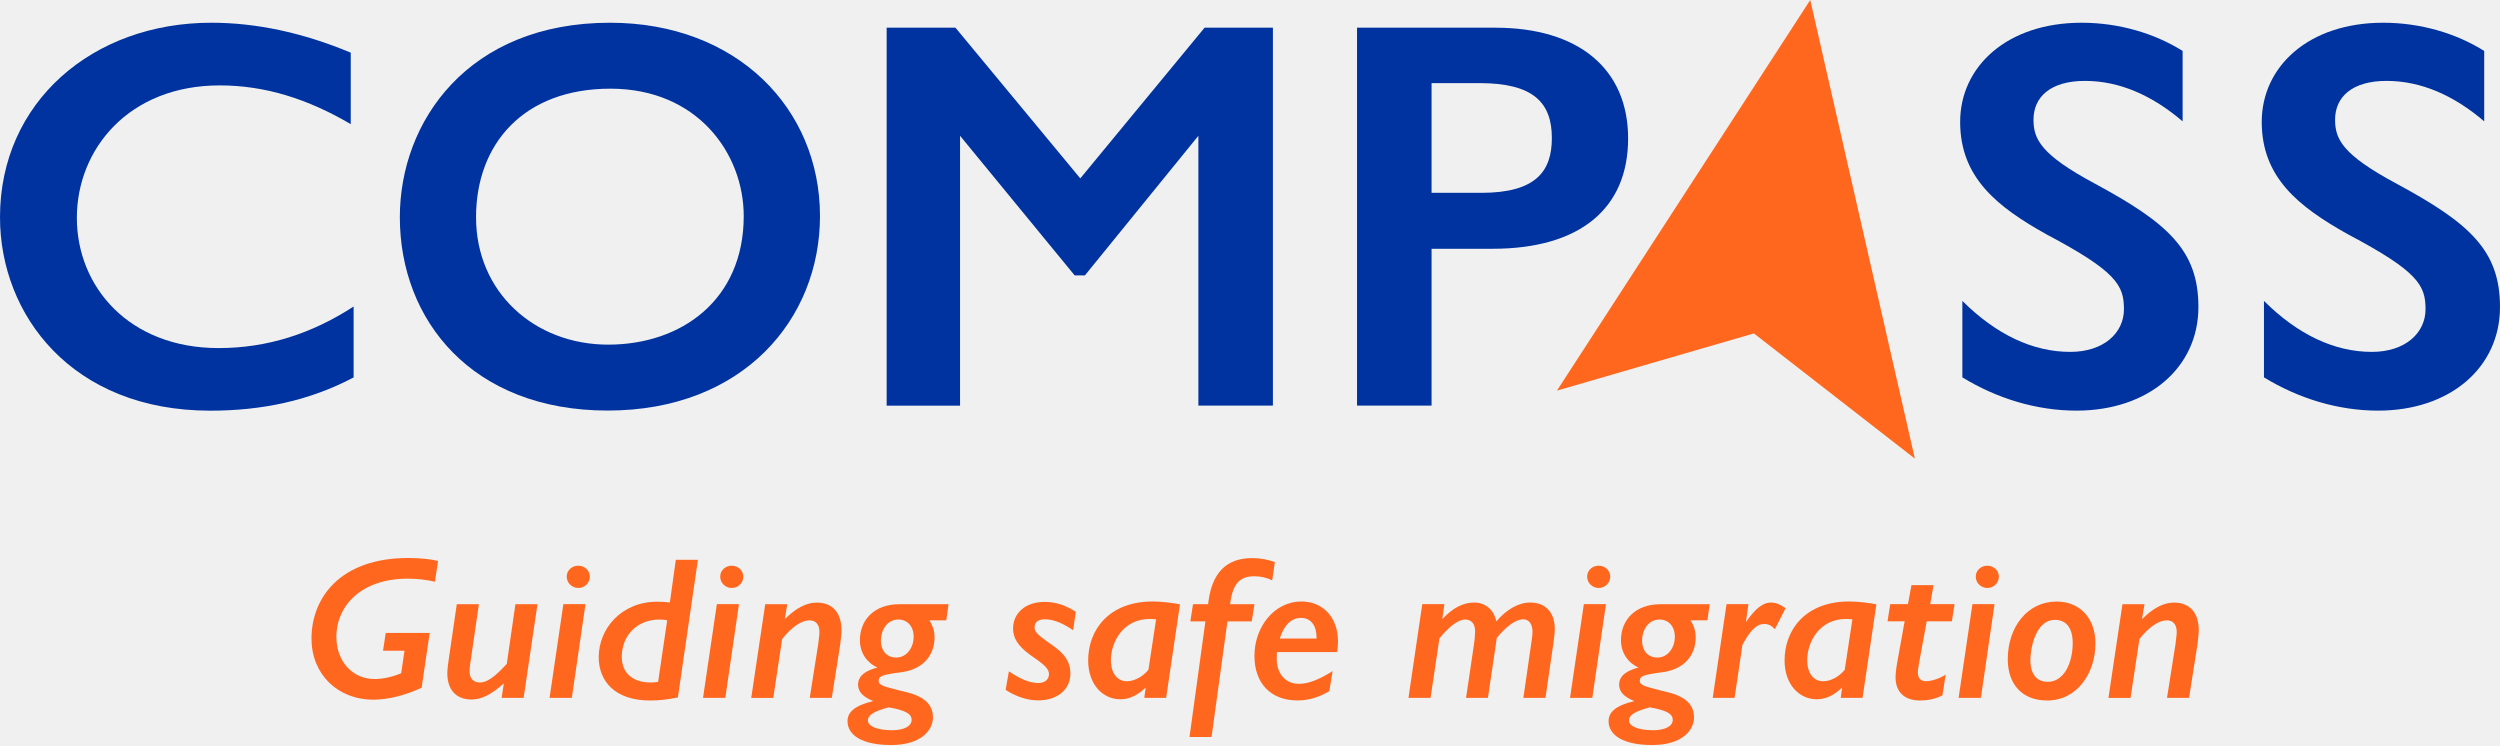
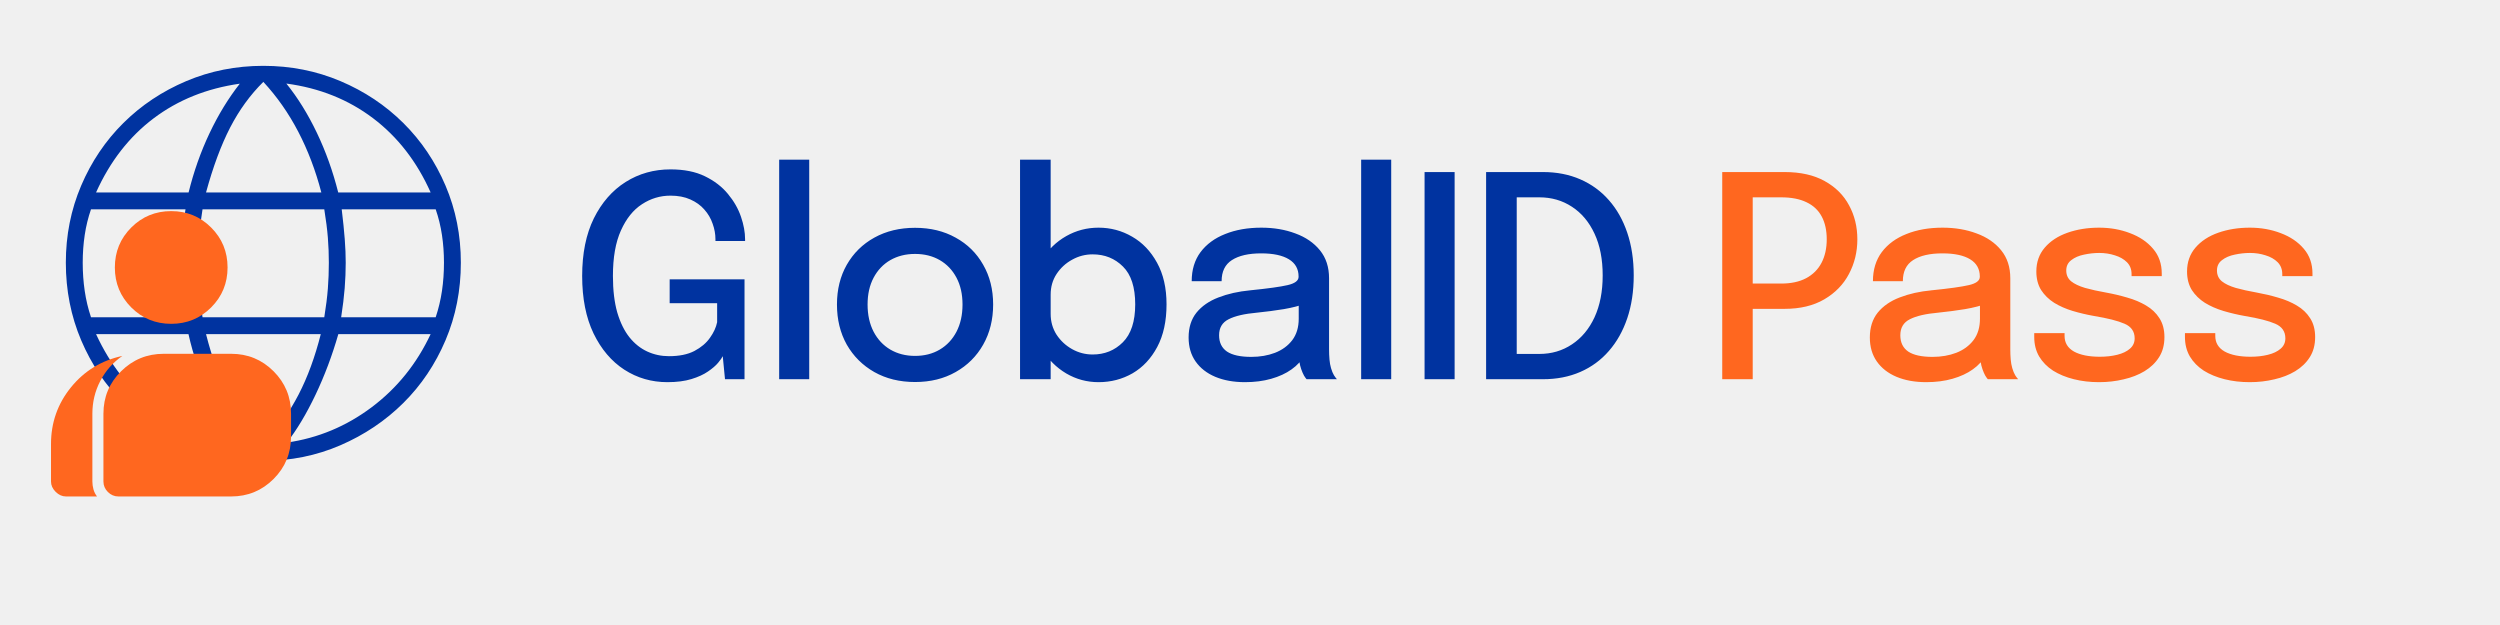
- <svg xmlns="http://www.w3.org/2000/svg" width="151" height="45" viewBox="0 0 151 45" fill="none">
-   <g clip-path="url(#clip0_182_944)">
-     <path d="M21.185 3.181V7.499C18.626 5.991 16.032 5.158 13.272 5.158C7.78 5.158 4.642 9.006 4.642 13.158C4.642 17.31 7.78 21.024 13.203 21.024C16.136 21.024 18.831 20.156 21.358 18.514V22.797C18.698 24.202 15.83 24.805 12.692 24.805C4.333 24.802 0 19.012 0 13.119C0 6.161 5.596 1.373 12.757 1.373C15.416 1.373 18.216 1.942 21.185 3.181Z" fill="#0033A0" />
-     <path d="M49.527 13.052C49.527 19.277 44.889 24.798 36.702 24.798C28.515 24.798 24.15 19.344 24.15 13.119C24.15 7.329 28.278 1.373 36.839 1.373C44.514 1.373 49.527 6.56 49.527 13.052ZM28.753 13.119C28.753 17.67 32.301 20.816 36.734 20.816C41.168 20.816 44.921 18.105 44.921 13.052C44.921 9.271 42.125 5.356 36.871 5.356C31.617 5.356 28.753 8.703 28.753 13.119Z" fill="#0033A0" />
-     <path d="M57.71 1.673L65.249 10.775L72.756 1.673H76.883V24.498H72.382V8.201L65.526 16.636H64.911L57.987 8.201V24.502H53.554V1.673H57.714H57.71Z" fill="#0033A0" />
-     <path d="M90.321 1.673C95.334 1.673 98.338 4.148 98.338 8.367C98.338 12.586 95.438 15.026 90.152 15.026H86.467V24.498H81.965V1.673H90.321ZM86.467 11.647H89.468C92.775 11.647 93.732 10.341 93.732 8.336C93.732 6.193 92.606 5.02 89.367 5.02H86.467V11.647Z" fill="#0033A0" />
-     <path d="M131.83 3.079V7.329C129.988 5.755 128.009 4.886 125.929 4.886C123.849 4.886 122.823 5.857 122.823 7.23C122.823 8.403 123.266 9.338 126.508 11.079C130.909 13.455 132.784 15.097 132.784 18.542C132.784 22.189 129.783 24.802 125.418 24.802C122.996 24.802 120.606 24.064 118.526 22.793V18.175C120.574 20.216 122.791 21.254 125.043 21.254C127.055 21.254 128.286 20.117 128.286 18.676C128.286 17.236 127.843 16.399 123.611 14.157C120.61 12.484 118.393 10.712 118.393 7.365C118.393 4.018 121.225 1.373 125.727 1.373C127.98 1.373 130.128 2.009 131.834 3.079H131.83Z" fill="#0033A0" />
-     <path d="M150.046 3.079V7.329C148.204 5.755 146.225 4.886 144.145 4.886C142.065 4.886 141.039 5.857 141.039 7.23C141.039 8.403 141.482 9.338 144.724 11.079C149.125 13.455 151 15.097 151 18.542C151 22.189 147.999 24.802 143.634 24.802C141.212 24.802 138.822 24.064 136.743 22.793V18.175C138.79 20.216 141.007 21.254 143.26 21.254C145.271 21.254 146.502 20.117 146.502 18.676C146.502 17.236 146.059 16.399 141.827 14.157C138.826 12.484 136.609 10.712 136.609 7.365C136.609 4.018 139.441 1.373 143.943 1.373C146.196 1.373 148.344 2.009 150.05 3.079H150.046Z" fill="#0033A0" />
-     <path d="M94.038 23.595L105.935 20.138L115.658 27.701L109.339 0L94.038 23.595Z" fill="#FF671F" />
-     <path d="M26.457 33.889L26.27 35.136C25.733 35.012 25.187 34.952 24.614 34.952C21.872 34.952 20.318 36.541 20.318 38.472C20.318 39.951 21.289 41.014 22.624 41.014C23.171 41.014 23.794 40.855 24.233 40.661L24.431 39.305H23.135L23.297 38.228H25.953L25.467 41.54C24.485 41.992 23.463 42.26 22.552 42.26C20.372 42.26 18.814 40.707 18.814 38.567C18.814 36.124 20.534 33.702 24.658 33.702C25.442 33.702 26.104 33.787 26.464 33.886L26.457 33.889Z" fill="#FF671F" />
-     <path d="M28.926 36.492L28.44 39.828C28.389 40.17 28.364 40.329 28.364 40.562C28.364 40.954 28.576 41.222 28.976 41.222C29.401 41.222 29.847 40.929 30.61 40.096L31.131 36.492H32.463L31.628 42.151H30.297L30.433 41.272C29.649 41.981 29.052 42.25 28.49 42.25C27.468 42.25 27.018 41.579 27.018 40.661C27.018 40.467 27.054 40.149 27.094 39.891L27.59 36.495H28.922L28.926 36.492Z" fill="#FF671F" />
-     <path d="M35.363 36.491L34.539 42.151H33.193L34.028 36.491H35.36H35.363ZM35.626 34.828C35.626 35.206 35.313 35.514 34.928 35.514C34.543 35.514 34.23 35.206 34.23 34.828C34.23 34.451 34.543 34.168 34.928 34.168C35.313 34.168 35.626 34.461 35.626 34.828Z" fill="#FF671F" />
-     <path d="M42.154 33.815L40.945 42.126C40.333 42.25 39.847 42.31 39.264 42.31C37.119 42.31 36.162 41.123 36.162 39.694C36.162 37.995 37.508 36.343 39.7 36.343C39.948 36.343 40.236 36.354 40.459 36.393L40.819 33.812H42.15L42.154 33.815ZM39.3 41.222C39.462 41.222 39.599 41.208 39.75 41.187L40.297 37.469C40.196 37.445 40.049 37.42 39.847 37.42C38.426 37.42 37.555 38.433 37.555 39.669C37.555 40.672 38.239 41.222 39.3 41.222Z" fill="#FF671F" />
-     <path d="M44.633 36.491L43.809 42.151H42.463L43.298 36.491H44.63H44.633ZM44.896 34.828C44.896 35.206 44.583 35.514 44.198 35.514C43.813 35.514 43.5 35.206 43.5 34.828C43.5 34.451 43.813 34.168 44.198 34.168C44.583 34.168 44.896 34.461 44.896 34.828Z" fill="#FF671F" />
-     <path d="M50.826 38.07C50.826 38.264 50.776 38.705 50.751 38.913L50.24 42.151H48.908L49.419 38.913C49.444 38.67 49.495 38.338 49.495 38.179C49.495 37.692 49.247 37.469 48.898 37.469C48.397 37.469 47.825 37.872 47.242 38.596L46.706 42.154H45.374L46.22 36.495H47.552L47.401 37.399C48.084 36.714 48.721 36.396 49.333 36.396C50.294 36.396 50.826 37.021 50.826 38.07Z" fill="#FF671F" />
-     <path d="M57.293 36.492L57.156 37.469H56.134C56.372 37.837 56.447 38.165 56.447 38.497C56.447 39.559 55.775 40.477 54.292 40.622C53.209 40.77 53.072 40.855 53.072 41.134C53.072 41.413 53.522 41.487 54.256 41.685L54.756 41.808C55.915 42.091 56.35 42.617 56.35 43.337C56.35 44.057 55.692 45 53.821 45C52.09 45 51.19 44.414 51.19 43.556C51.19 43.03 51.6 42.613 52.748 42.345C52.162 42.112 51.827 41.808 51.827 41.356C51.827 40.756 52.388 40.477 52.996 40.319C52.385 40.05 51.938 39.45 51.938 38.67C51.938 37.434 52.809 36.495 54.317 36.495H57.293V36.492ZM53.842 44.107C54.652 44.107 55.062 43.839 55.062 43.482C55.062 43.154 54.788 42.92 53.68 42.723C52.809 42.956 52.421 43.175 52.421 43.517C52.421 43.895 53.068 44.103 53.842 44.103V44.107ZM54.126 39.718C54.774 39.718 55.184 39.108 55.184 38.458C55.184 37.808 54.785 37.42 54.263 37.42C53.579 37.42 53.205 38.056 53.205 38.702C53.205 39.277 53.543 39.715 54.126 39.715V39.718Z" fill="#FF671F" />
-     <path d="M64.98 36.954L64.818 38.066C64.12 37.589 63.583 37.406 63.097 37.406C62.712 37.406 62.486 37.579 62.486 37.893C62.486 38.137 62.648 38.32 63.245 38.748C63.943 39.235 64.652 39.69 64.652 40.679C64.652 41.667 63.843 42.303 62.709 42.303C62.025 42.303 61.338 42.059 60.74 41.667L60.938 40.544C61.55 40.972 62.158 41.254 62.709 41.254C63.133 41.254 63.357 41.021 63.357 40.718C63.357 40.326 62.921 40.047 62.187 39.531C61.439 38.98 61.19 38.493 61.19 37.967C61.19 37.049 61.914 36.354 63.097 36.354C63.72 36.354 64.343 36.537 64.98 36.954Z" fill="#FF671F" />
-     <path d="M71.27 36.502L70.435 42.151H69.115L69.201 41.526C68.715 41.992 68.229 42.236 67.668 42.236C66.585 42.236 65.725 41.318 65.725 39.888C65.725 38.041 66.984 36.329 69.626 36.329C70.212 36.329 70.91 36.428 71.27 36.502ZM68.056 41.148C68.542 41.148 69.053 40.841 69.366 40.453L69.827 37.409C69.726 37.399 69.59 37.385 69.442 37.385C67.848 37.385 67.099 38.765 67.099 39.877C67.099 40.696 67.51 41.148 68.06 41.148H68.056Z" fill="#FF671F" />
-     <path d="M77.002 33.95L76.841 35.051C76.481 34.878 76.117 34.807 75.757 34.807C74.886 34.807 74.473 35.249 74.311 36.396L74.3 36.495H75.768L75.606 37.533H74.138L73.177 44.513H71.846L72.806 37.533H71.896L72.058 36.495H72.969L72.994 36.301C73.281 34.161 74.501 33.709 75.649 33.709C76.11 33.709 76.585 33.794 77.006 33.953L77.002 33.95Z" fill="#FF671F" />
-     <path d="M80.814 38.751C80.814 39.009 80.788 39.217 80.763 39.386H77.125C77.114 39.581 77.114 39.679 77.114 39.789C77.114 40.682 77.636 41.303 78.446 41.303C78.967 41.303 79.579 41.109 80.49 40.534L80.292 41.745C79.655 42.123 79.047 42.306 78.359 42.306C76.74 42.306 75.768 41.254 75.768 39.616C75.768 37.868 76.963 36.329 78.608 36.329C79.853 36.329 80.814 37.233 80.814 38.751ZM79.518 38.567V38.493C79.518 37.808 79.194 37.321 78.582 37.321C78.01 37.321 77.56 37.738 77.298 38.567H79.514H79.518Z" fill="#FF671F" />
-     <path d="M90.382 37.529C90.994 36.809 91.717 36.393 92.426 36.393C93.423 36.393 93.909 37.078 93.909 37.981C93.909 38.25 93.858 38.617 93.833 38.8L93.347 42.151H92.012L92.512 38.691C92.538 38.518 92.563 38.299 92.563 38.165C92.563 37.678 92.34 37.406 92.001 37.406C91.552 37.406 90.954 37.847 90.407 38.532L89.871 42.151H88.55L89.011 39.033C89.072 38.656 89.097 38.288 89.097 38.13C89.097 37.664 88.86 37.42 88.5 37.42C88.065 37.42 87.528 37.847 86.942 38.557L86.406 42.151H85.071L85.905 36.491H87.24L87.115 37.395C87.751 36.71 88.385 36.393 89.033 36.393C89.716 36.393 90.216 36.809 90.379 37.529H90.382Z" fill="#FF671F" />
-     <path d="M97 36.491L96.176 42.151H94.83L95.665 36.491H97ZM97.259 34.828C97.259 35.206 96.946 35.514 96.561 35.514C96.176 35.514 95.863 35.206 95.863 34.828C95.863 34.451 96.176 34.168 96.561 34.168C96.946 34.168 97.259 34.461 97.259 34.828Z" fill="#FF671F" />
-     <path d="M103.265 36.492L103.128 37.469H102.106C102.344 37.837 102.419 38.165 102.419 38.497C102.419 39.559 101.746 40.477 100.264 40.622C99.181 40.77 99.044 40.855 99.044 41.134C99.044 41.413 99.494 41.487 100.228 41.685L100.724 41.808C101.883 42.091 102.319 42.617 102.319 43.337C102.319 44.057 101.66 45 99.789 45C98.058 45 97.158 44.414 97.158 43.556C97.158 43.03 97.568 42.613 98.716 42.345C98.13 42.112 97.795 41.808 97.795 41.356C97.795 40.756 98.356 40.477 98.965 40.319C98.353 40.05 97.907 39.45 97.907 38.67C97.907 37.434 98.778 36.495 100.285 36.495H103.261L103.265 36.492ZM99.814 44.107C100.624 44.107 101.034 43.839 101.034 43.482C101.034 43.154 100.76 42.92 99.652 42.723C98.781 42.956 98.392 43.175 98.392 43.517C98.392 43.895 99.04 44.103 99.814 44.103V44.107ZM100.102 39.718C100.75 39.718 101.16 39.108 101.16 38.458C101.16 37.808 100.76 37.42 100.239 37.42C99.555 37.42 99.181 38.056 99.181 38.702C99.181 39.277 99.515 39.715 100.102 39.715V39.718Z" fill="#FF671F" />
-     <path d="M107.85 36.735L107.202 38.006C107.004 37.787 106.817 37.688 106.565 37.688C106.003 37.688 105.618 38.264 105.244 38.949L104.769 42.151H103.448L104.283 36.491H105.604L105.453 37.579C106.039 36.724 106.5 36.393 106.961 36.393C107.31 36.393 107.583 36.551 107.846 36.735H107.85Z" fill="#FF671F" />
-     <path d="M113.334 36.502L112.499 42.151H111.178L111.265 41.526C110.779 41.992 110.293 42.236 109.732 42.236C108.648 42.236 107.788 41.318 107.788 39.888C107.788 38.041 109.048 36.329 111.689 36.329C112.276 36.329 112.974 36.428 113.334 36.502ZM110.117 41.148C110.602 41.148 111.113 40.841 111.423 40.453L111.884 37.409C111.783 37.399 111.646 37.385 111.498 37.385C109.904 37.385 109.156 38.765 109.156 39.877C109.156 40.696 109.566 41.148 110.117 41.148Z" fill="#FF671F" />
-     <path d="M116.785 35.344L116.587 36.491H118.055L117.893 37.529H116.374L115.964 39.754C115.903 40.107 115.838 40.438 115.838 40.608C115.838 40.961 116.011 41.145 116.324 41.145C116.684 41.145 117.209 40.961 117.519 40.742L117.321 42.003C116.885 42.221 116.436 42.31 115.975 42.31C114.989 42.31 114.492 41.759 114.492 40.915C114.492 40.696 114.528 40.354 114.604 39.948L115.039 37.529H114.007L114.169 36.491H115.241L115.453 35.344H116.785Z" fill="#FF671F" />
-     <path d="M120.47 36.491L119.646 42.151H118.3L119.135 36.491H120.47ZM120.732 34.828C120.732 35.206 120.419 35.514 120.034 35.514C119.649 35.514 119.336 35.206 119.336 34.828C119.336 34.451 119.649 34.168 120.034 34.168C120.419 34.168 120.732 34.461 120.732 34.828Z" fill="#FF671F" />
-     <path d="M126.562 38.889C126.562 40.612 125.49 42.31 123.647 42.31C122.139 42.31 121.269 41.332 121.269 39.817C121.269 37.897 122.438 36.333 124.223 36.333C125.569 36.333 126.566 37.275 126.566 38.889H126.562ZM123.672 41.184C124.669 41.184 125.191 40.047 125.191 38.836C125.191 37.907 124.781 37.441 124.119 37.441C122.949 37.441 122.636 39.154 122.636 39.874C122.636 40.703 123.01 41.18 123.669 41.18L123.672 41.184Z" fill="#FF671F" />
-     <path d="M132.806 38.07C132.806 38.264 132.755 38.705 132.73 38.913L132.219 42.151H130.888L131.399 38.913C131.424 38.67 131.474 38.338 131.474 38.179C131.474 37.692 131.226 37.469 130.877 37.469C130.38 37.469 129.805 37.872 129.222 38.596L128.685 42.154H127.35L128.196 36.495H129.527L129.376 37.399C130.06 36.714 130.697 36.396 131.309 36.396C132.27 36.396 132.806 37.021 132.806 38.07Z" fill="#FF671F" />
+ <svg xmlns="http://www.w3.org/2000/svg" width="356" height="89" viewBox="0 0 356 89" fill="none">
+   <path d="M95.04 54.42C92.787 54.42 90.74 53.827 88.9 52.64C87.073 51.453 85.613 49.733 84.52 47.48C83.44 45.227 82.9 42.5 82.9 39.3C82.9 36.087 83.453 33.353 84.56 31.1C85.68 28.847 87.187 27.12 89.08 25.92C90.987 24.72 93.12 24.12 95.48 24.12C97.413 24.12 99.047 24.447 100.38 25.1C101.727 25.753 102.82 26.593 103.66 27.62C104.513 28.647 105.133 29.733 105.52 30.88C105.907 32.013 106.1 33.08 106.1 34.08C106.1 34.12 106.1 34.16 106.1 34.2C106.1 34.24 106.1 34.28 106.1 34.32H101.88C101.88 34.28 101.88 34.24 101.88 34.2C101.88 34.16 101.88 34.12 101.88 34.08C101.88 33.333 101.747 32.593 101.48 31.86C101.227 31.113 100.833 30.44 100.3 29.84C99.78 29.24 99.113 28.76 98.3 28.4C97.5 28.04 96.56 27.86 95.48 27.86C94.013 27.86 92.66 28.267 91.42 29.08C90.18 29.88 89.18 31.127 88.42 32.82C87.66 34.5 87.28 36.66 87.28 39.3C87.28 41.313 87.487 43.047 87.9 44.5C88.327 45.94 88.907 47.12 89.64 48.04C90.373 48.947 91.22 49.62 92.18 50.06C93.14 50.5 94.167 50.72 95.26 50.72C96.727 50.72 97.933 50.473 98.88 49.98C99.84 49.473 100.58 48.847 101.1 48.1C101.633 47.353 101.973 46.613 102.12 45.88V43.18H95.36V39.78H106.02V54H103.24L102.92 50.72C102.813 50.947 102.593 51.26 102.26 51.66C101.927 52.06 101.447 52.473 100.82 52.9C100.207 53.327 99.42 53.687 98.46 53.98C97.513 54.273 96.373 54.42 95.04 54.42ZM115.233 22.74V54H110.953V22.74H115.233ZM130.303 54.4C128.116 54.4 126.183 53.927 124.503 52.98C122.836 52.033 121.53 50.733 120.583 49.08C119.65 47.413 119.183 45.507 119.183 43.36C119.183 41.227 119.65 39.34 120.583 37.7C121.53 36.047 122.836 34.76 124.503 33.84C126.183 32.907 128.116 32.44 130.303 32.44C132.49 32.44 134.416 32.907 136.083 33.84C137.763 34.76 139.07 36.047 140.003 37.7C140.95 39.34 141.423 41.227 141.423 43.36C141.423 45.507 140.95 47.413 140.003 49.08C139.07 50.733 137.763 52.033 136.083 52.98C134.416 53.927 132.49 54.4 130.303 54.4ZM130.303 50.68C131.636 50.68 132.81 50.38 133.823 49.78C134.836 49.18 135.63 48.333 136.203 47.24C136.776 46.133 137.063 44.84 137.063 43.36C137.063 41.893 136.776 40.62 136.203 39.54C135.63 38.46 134.836 37.627 133.823 37.04C132.81 36.453 131.636 36.16 130.303 36.16C128.983 36.16 127.81 36.453 126.783 37.04C125.77 37.627 124.976 38.46 124.403 39.54C123.83 40.62 123.543 41.893 123.543 43.36C123.543 44.84 123.83 46.133 124.403 47.24C124.976 48.333 125.77 49.18 126.783 49.78C127.81 50.38 128.983 50.68 130.303 50.68ZM156.434 54.42C154.781 54.42 153.247 54.007 151.834 53.18C150.421 52.34 149.274 51.193 148.394 49.74C147.527 48.287 147.094 46.64 147.094 44.8C147.094 44.747 147.094 44.707 147.094 44.68C147.094 44.64 147.094 44.6 147.094 44.56L149.614 44.5C149.614 44.527 149.614 44.56 149.614 44.6C149.614 44.627 149.614 44.66 149.614 44.7C149.614 45.793 149.894 46.78 150.454 47.66C151.027 48.527 151.767 49.213 152.674 49.72C153.581 50.227 154.554 50.48 155.594 50.48C157.301 50.48 158.734 49.9 159.894 48.74C161.067 47.567 161.654 45.767 161.654 43.34C161.654 40.9 161.074 39.107 159.914 37.96C158.754 36.8 157.314 36.22 155.594 36.22C154.554 36.22 153.581 36.473 152.674 36.98C151.767 37.473 151.027 38.153 150.454 39.02C149.894 39.873 149.614 40.853 149.614 41.96L147.094 41.86C147.094 40.007 147.527 38.373 148.394 36.96C149.274 35.533 150.421 34.42 151.834 33.62C153.247 32.82 154.781 32.42 156.434 32.42C158.154 32.42 159.747 32.847 161.214 33.7C162.681 34.54 163.861 35.773 164.754 37.4C165.661 39.027 166.114 41.007 166.114 43.34C166.114 45.727 165.674 47.747 164.794 49.4C163.914 51.053 162.741 52.307 161.274 53.16C159.807 54 158.194 54.42 156.434 54.42ZM145.254 54V22.74H149.614V54H145.254ZM177.278 54.42C175.678 54.42 174.271 54.167 173.058 53.66C171.858 53.153 170.925 52.427 170.258 51.48C169.591 50.533 169.258 49.393 169.258 48.06C169.258 46.633 169.631 45.453 170.378 44.52C171.138 43.587 172.178 42.867 173.498 42.36C174.831 41.84 176.345 41.5 178.038 41.34C180.558 41.087 182.331 40.84 183.358 40.6C184.398 40.36 184.918 39.967 184.918 39.42C184.918 39.407 184.918 39.393 184.918 39.38C184.918 38.3 184.458 37.48 183.538 36.92C182.618 36.36 181.305 36.08 179.598 36.08C177.798 36.08 176.405 36.4 175.418 37.04C174.445 37.667 173.958 38.667 173.958 40.04H169.698C169.698 38.413 170.118 37.033 170.958 35.9C171.811 34.767 172.985 33.907 174.478 33.32C175.971 32.72 177.685 32.42 179.618 32.42C181.391 32.42 183.005 32.693 184.458 33.24C185.925 33.773 187.091 34.573 187.958 35.64C188.825 36.707 189.258 38.033 189.258 39.62C189.258 39.9 189.258 40.18 189.258 40.46C189.258 40.727 189.258 41 189.258 41.28V49.76C189.258 50.253 189.278 50.733 189.318 51.2C189.358 51.653 189.431 52.06 189.538 52.42C189.658 52.833 189.798 53.173 189.958 53.44C190.131 53.707 190.271 53.893 190.378 54H186.058C185.978 53.92 185.858 53.753 185.698 53.5C185.551 53.233 185.418 52.927 185.298 52.58C185.178 52.247 185.085 51.867 185.018 51.44C184.965 51 184.938 50.527 184.938 50.02L185.738 50.58C185.338 51.353 184.731 52.027 183.918 52.6C183.118 53.173 182.151 53.62 181.018 53.94C179.898 54.26 178.651 54.42 177.278 54.42ZM178.178 50.82C179.418 50.82 180.545 50.627 181.558 50.24C182.585 49.84 183.405 49.24 184.018 48.44C184.631 47.627 184.938 46.607 184.938 45.38V41.86L185.958 43.2C185.105 43.533 184.058 43.807 182.818 44.02C181.591 44.22 180.325 44.387 179.018 44.52C177.218 44.68 175.865 44.993 174.958 45.46C174.051 45.913 173.598 46.673 173.598 47.74C173.598 48.767 173.971 49.54 174.718 50.06C175.478 50.567 176.631 50.82 178.178 50.82ZM198.108 22.74V54H193.828V22.74H198.108ZM202.858 54V24.5H207.138V54H202.858ZM211.622 54V24.5H219.722C221.682 24.5 223.455 24.847 225.042 25.54C226.629 26.233 227.982 27.22 229.102 28.5C230.235 29.78 231.109 31.327 231.722 33.14C232.335 34.953 232.642 36.98 232.642 39.22C232.642 41.473 232.335 43.507 231.722 45.32C231.109 47.133 230.235 48.687 229.102 49.98C227.982 51.273 226.629 52.267 225.042 52.96C223.455 53.653 221.682 54 219.722 54H211.622ZM215.982 52.68L214.022 50.4H219.202C220.935 50.4 222.482 49.947 223.842 49.04C225.215 48.133 226.289 46.847 227.062 45.18C227.835 43.5 228.222 41.513 228.222 39.22C228.222 36.913 227.835 34.933 227.062 33.28C226.289 31.613 225.215 30.333 223.842 29.44C222.482 28.547 220.935 28.1 219.202 28.1H214.022L215.982 25.82V52.68Z" fill="#0033A0" />
+   <path d="M249.587 54H245.247V24.5H254.127C256.394 24.5 258.294 24.927 259.827 25.78C261.374 26.633 262.534 27.787 263.307 29.24C264.094 30.68 264.487 32.293 264.487 34.08C264.487 35.867 264.087 37.513 263.287 39.02C262.5 40.513 261.334 41.713 259.787 42.62C258.24 43.527 256.354 43.98 254.127 43.98H249.587V54ZM249.587 42.5L247.627 40.38H253.627C255.04 40.38 256.227 40.127 257.187 39.62C258.16 39.1 258.894 38.367 259.387 37.42C259.88 36.473 260.127 35.36 260.127 34.08C260.127 32.8 259.887 31.713 259.407 30.82C258.927 29.927 258.207 29.253 257.247 28.8C256.287 28.333 255.08 28.1 253.627 28.1H247.627L249.587 25.82V42.5ZM274.286 54.42C272.686 54.42 271.279 54.167 270.066 53.66C268.866 53.153 267.933 52.427 267.266 51.48C266.599 50.533 266.266 49.393 266.266 48.06C266.266 46.633 266.639 45.453 267.386 44.52C268.146 43.587 269.186 42.867 270.506 42.36C271.839 41.84 273.353 41.5 275.046 41.34C277.566 41.087 279.339 40.84 280.366 40.6C281.406 40.36 281.926 39.967 281.926 39.42C281.926 39.407 281.926 39.393 281.926 39.38C281.926 38.3 281.466 37.48 280.546 36.92C279.626 36.36 278.313 36.08 276.606 36.08C274.806 36.08 273.413 36.4 272.426 37.04C271.453 37.667 270.966 38.667 270.966 40.04H266.706C266.706 38.413 267.126 37.033 267.966 35.9C268.819 34.767 269.993 33.907 271.486 33.32C272.979 32.72 274.693 32.42 276.626 32.42C278.399 32.42 280.013 32.693 281.466 33.24C282.933 33.773 284.099 34.573 284.966 35.64C285.833 36.707 286.266 38.033 286.266 39.62C286.266 39.9 286.266 40.18 286.266 40.46C286.266 40.727 286.266 41 286.266 41.28V49.76C286.266 50.253 286.286 50.733 286.326 51.2C286.366 51.653 286.439 52.06 286.546 52.42C286.666 52.833 286.806 53.173 286.966 53.44C287.139 53.707 287.279 53.893 287.386 54H283.066C282.986 53.92 282.866 53.753 282.706 53.5C282.559 53.233 282.426 52.927 282.306 52.58C282.186 52.247 282.093 51.867 282.026 51.44C281.973 51 281.946 50.527 281.946 50.02L282.746 50.58C282.346 51.353 281.739 52.027 280.926 52.6C280.126 53.173 279.159 53.62 278.026 53.94C276.906 54.26 275.659 54.42 274.286 54.42ZM275.186 50.82C276.426 50.82 277.553 50.627 278.566 50.24C279.593 49.84 280.413 49.24 281.026 48.44C281.639 47.627 281.946 46.607 281.946 45.38V41.86L282.966 43.2C282.113 43.533 281.066 43.807 279.826 44.02C278.599 44.22 277.333 44.387 276.026 44.52C274.226 44.68 272.873 44.993 271.966 45.46C271.059 45.913 270.606 46.673 270.606 47.74C270.606 48.767 270.979 49.54 271.726 50.06C272.486 50.567 273.639 50.82 275.186 50.82ZM298.895 54.42C297.629 54.42 296.435 54.28 295.315 54C294.195 53.72 293.209 53.313 292.355 52.78C291.515 52.233 290.855 51.56 290.375 50.76C289.909 49.96 289.675 49.033 289.675 47.98C289.675 47.887 289.675 47.793 289.675 47.7C289.675 47.593 289.675 47.507 289.675 47.44H293.995C293.995 47.507 293.995 47.567 293.995 47.62C293.995 47.673 293.995 47.747 293.995 47.84C293.995 48.813 294.442 49.553 295.335 50.06C296.242 50.553 297.469 50.8 299.015 50.8C299.922 50.8 300.749 50.707 301.495 50.52C302.255 50.333 302.855 50.047 303.295 49.66C303.749 49.273 303.975 48.78 303.975 48.18C303.975 47.207 303.495 46.513 302.535 46.1C301.589 45.687 300.149 45.32 298.215 45C297.162 44.813 296.142 44.573 295.155 44.28C294.182 43.987 293.302 43.6 292.515 43.12C291.742 42.627 291.122 42.02 290.655 41.3C290.202 40.567 289.975 39.687 289.975 38.66C289.975 37.327 290.375 36.193 291.175 35.26C291.975 34.327 293.055 33.62 294.415 33.14C295.775 32.66 297.275 32.42 298.915 32.42C300.502 32.42 301.969 32.68 303.315 33.2C304.675 33.707 305.769 34.447 306.595 35.42C307.422 36.38 307.835 37.56 307.835 38.96C307.835 39.013 307.835 39.073 307.835 39.14C307.835 39.207 307.835 39.267 307.835 39.32H303.535C303.535 39.267 303.535 39.22 303.535 39.18C303.535 39.14 303.535 39.093 303.535 39.04C303.535 38.347 303.315 37.78 302.875 37.34C302.435 36.9 301.862 36.573 301.155 36.36C300.462 36.133 299.722 36.02 298.935 36.02C298.215 36.02 297.489 36.1 296.755 36.26C296.035 36.407 295.435 36.667 294.955 37.04C294.475 37.4 294.235 37.893 294.235 38.52C294.235 39.16 294.469 39.673 294.935 40.06C295.402 40.433 296.062 40.747 296.915 41C297.769 41.24 298.762 41.46 299.895 41.66C300.935 41.847 301.949 42.087 302.935 42.38C303.922 42.66 304.809 43.033 305.595 43.5C306.395 43.967 307.029 44.567 307.495 45.3C307.975 46.033 308.215 46.933 308.215 48C308.215 49.107 307.962 50.06 307.455 50.86C306.949 51.66 306.255 52.327 305.375 52.86C304.509 53.38 303.515 53.767 302.395 54.02C301.289 54.287 300.122 54.42 298.895 54.42ZM320.356 54.42C319.09 54.42 317.896 54.28 316.776 54C315.656 53.72 314.67 53.313 313.816 52.78C312.976 52.233 312.316 51.56 311.836 50.76C311.37 49.96 311.136 49.033 311.136 47.98C311.136 47.887 311.136 47.793 311.136 47.7C311.136 47.593 311.136 47.507 311.136 47.44H315.456C315.456 47.507 315.456 47.567 315.456 47.62C315.456 47.673 315.456 47.747 315.456 47.84C315.456 48.813 315.903 49.553 316.796 50.06C317.703 50.553 318.93 50.8 320.476 50.8C321.383 50.8 322.21 50.707 322.956 50.52C323.716 50.333 324.316 50.047 324.756 49.66C325.21 49.273 325.436 48.78 325.436 48.18C325.436 47.207 324.956 46.513 323.996 46.1C323.05 45.687 321.61 45.32 319.676 45C318.623 44.813 317.603 44.573 316.616 44.28C315.643 43.987 314.763 43.6 313.976 43.12C313.203 42.627 312.583 42.02 312.116 41.3C311.663 40.567 311.436 39.687 311.436 38.66C311.436 37.327 311.836 36.193 312.636 35.26C313.436 34.327 314.516 33.62 315.876 33.14C317.236 32.66 318.736 32.42 320.376 32.42C321.963 32.42 323.43 32.68 324.776 33.2C326.136 33.707 327.23 34.447 328.056 35.42C328.883 36.38 329.296 37.56 329.296 38.96C329.296 39.013 329.296 39.073 329.296 39.14C329.296 39.207 329.296 39.267 329.296 39.32H324.996C324.996 39.267 324.996 39.22 324.996 39.18C324.996 39.14 324.996 39.093 324.996 39.04C324.996 38.347 324.776 37.78 324.336 37.34C323.896 36.9 323.323 36.573 322.616 36.36C321.923 36.133 321.183 36.02 320.396 36.02C319.676 36.02 318.95 36.1 318.216 36.26C317.496 36.407 316.896 36.667 316.416 37.04C315.936 37.4 315.696 37.893 315.696 38.52C315.696 39.16 315.93 39.673 316.396 40.06C316.863 40.433 317.523 40.747 318.376 41C319.23 41.24 320.223 41.46 321.356 41.66C322.396 41.847 323.41 42.087 324.396 42.38C325.383 42.66 326.27 43.033 327.056 43.5C327.856 43.967 328.49 44.567 328.956 45.3C329.436 46.033 329.676 46.933 329.676 48C329.676 49.107 329.423 50.06 328.916 50.86C328.41 51.66 327.716 52.327 326.836 52.86C325.97 53.38 324.976 53.767 323.856 54.02C322.75 54.287 321.583 54.42 320.356 54.42Z" fill="#FF671F" />
+   <mask id="mask0_54_7" style="mask-type:alpha" maskUnits="userSpaceOnUse" x="0" y="0" width="75" height="75">
+     <rect width="75" height="75" fill="#D9D9D9" />
+   </mask>
+   <g mask="url(#mask0_54_7)">
+     <path d="M37.5 65.625C33.606 65.625 29.948 64.885 26.527 63.405C23.105 61.924 20.119 59.918 17.566 57.386C15.014 54.854 13.011 51.874 11.556 48.447C10.102 45.019 9.375 41.338 9.375 37.404C9.375 33.51 10.102 29.855 11.556 26.439C13.011 23.024 15.014 20.05 17.566 17.518C20.119 14.986 23.105 12.996 26.527 11.548C29.948 10.099 33.606 9.375 37.5 9.375C41.394 9.375 45.052 10.099 48.473 11.548C51.895 12.996 54.882 14.986 57.434 17.518C59.986 20.05 61.989 23.024 63.444 26.439C64.898 29.855 65.625 33.51 65.625 37.404C65.625 41.338 64.898 45.019 63.444 48.447C61.989 51.874 59.986 54.854 57.434 57.386C54.882 59.918 51.895 61.924 48.473 63.405C45.052 64.885 41.394 65.625 37.5 65.625ZM37.5 63.377C39.563 61.062 41.237 58.663 42.521 56.181C43.805 53.699 44.858 50.831 45.679 47.578H29.339C30.189 50.944 31.255 53.866 32.539 56.346C33.823 58.826 35.477 61.17 37.5 63.377ZM34.225 63.041C32.602 61.222 31.132 58.936 29.814 56.184C28.496 53.431 27.504 50.563 26.839 47.578H13.678C15.697 51.957 18.43 55.432 21.875 58.002C25.32 60.572 29.437 62.252 34.225 63.041ZM40.853 63.023C45.284 62.386 49.308 60.709 52.923 57.993C56.54 55.276 59.339 51.805 61.322 47.578H48.179C47.302 50.631 46.217 53.514 44.925 56.226C43.633 58.938 42.276 61.204 40.853 63.023ZM12.957 45.174H26.4C26.163 43.728 26.002 42.365 25.916 41.084C25.831 39.805 25.788 38.578 25.788 37.404C25.788 36.182 25.834 34.953 25.926 33.717C26.018 32.481 26.182 31.178 26.418 29.808H12.957C12.552 30.978 12.255 32.197 12.064 33.467C11.874 34.737 11.779 36.05 11.779 37.404C11.779 38.798 11.874 40.139 12.064 41.427C12.255 42.715 12.552 43.964 12.957 45.174ZM28.84 45.174H46.178C46.427 43.64 46.597 42.275 46.689 41.079C46.781 39.883 46.827 38.658 46.827 37.404C46.827 36.202 46.781 35.019 46.689 33.855C46.597 32.691 46.427 31.342 46.178 29.808H28.84C28.591 31.342 28.421 32.691 28.33 33.855C28.238 35.019 28.191 36.202 28.191 37.404C28.191 38.658 28.238 39.883 28.33 41.079C28.421 42.275 28.591 43.64 28.84 45.174ZM48.582 45.174H62.043C62.448 43.964 62.745 42.715 62.936 41.427C63.126 40.139 63.221 38.798 63.221 37.404C63.221 36.05 63.126 34.737 62.936 33.467C62.745 32.197 62.448 30.978 62.043 29.808H48.66C48.856 31.43 49.001 32.843 49.092 34.048C49.184 35.251 49.23 36.37 49.23 37.404C49.23 38.59 49.181 39.801 49.084 41.037C48.985 42.273 48.818 43.652 48.582 45.174ZM48.161 27.404H61.322C59.363 23.009 56.626 19.483 53.11 16.827C49.594 14.17 45.483 12.528 40.775 11.899C42.398 13.906 43.845 16.24 45.117 18.9C46.389 21.56 47.404 24.395 48.161 27.404ZM29.339 27.404H45.757C44.944 24.283 43.85 21.403 42.476 18.765C41.102 16.127 39.443 13.758 37.5 11.659C35.633 13.505 34.056 15.675 32.77 18.167C31.484 20.659 30.341 23.738 29.339 27.404ZM13.678 27.404H26.857C27.59 24.431 28.58 21.628 29.826 18.994C31.072 16.359 32.512 14.001 34.147 11.917C29.439 12.586 25.346 14.233 21.869 16.857C18.391 19.481 15.661 22.997 13.678 27.404Z" fill="#0033A0" />
  </g>
-   <defs>
-     <clipPath id="clip0_182_944">
-       <rect width="151" height="45" fill="white" />
-     </clipPath>
-   </defs>
+   <mask id="mask1_54_7" style="mask-type:alpha" maskUnits="userSpaceOnUse" x="0" y="26" width="49" height="49">
+     <rect y="26" width="48.759" height="48.759" fill="#D9D9D9" />
+   </mask>
+   <g mask="url(#mask1_54_7)">
+     <path d="M9.396 70.696C8.855 70.696 8.364 70.476 7.923 70.036C7.483 69.596 7.263 69.105 7.263 68.563V63.23C7.263 60.182 8.211 57.49 10.107 55.154C12.004 52.818 14.441 51.328 17.421 50.684C16.067 51.633 15.017 52.826 14.272 54.265C13.527 55.704 13.155 57.253 13.155 58.913V68.563C13.155 68.935 13.206 69.308 13.307 69.68C13.409 70.053 13.578 70.391 13.815 70.696H9.396ZM16.863 70.696C16.287 70.696 15.787 70.484 15.364 70.061C14.941 69.638 14.729 69.138 14.729 68.563V58.913C14.729 56.542 15.567 54.528 17.244 52.868C18.92 51.209 20.943 50.38 23.313 50.38H32.913C35.283 50.38 37.297 51.209 38.957 52.868C40.616 54.528 41.445 56.542 41.445 58.913V62.163C41.445 64.533 40.616 66.548 38.957 68.207C37.297 69.866 35.283 70.696 32.913 70.696H16.863ZM24.38 46.113C22.145 46.113 20.249 45.334 18.691 43.777C17.134 42.219 16.355 40.323 16.355 38.088C16.355 35.853 17.134 33.957 18.691 32.4C20.249 30.842 22.145 30.063 24.38 30.063C26.614 30.063 28.511 30.842 30.068 32.4C31.626 33.957 32.405 35.853 32.405 38.088C32.405 40.323 31.626 42.219 30.068 43.777C28.511 45.334 26.614 46.113 24.38 46.113Z" fill="#FF671F" />
+   </g>
</svg>
